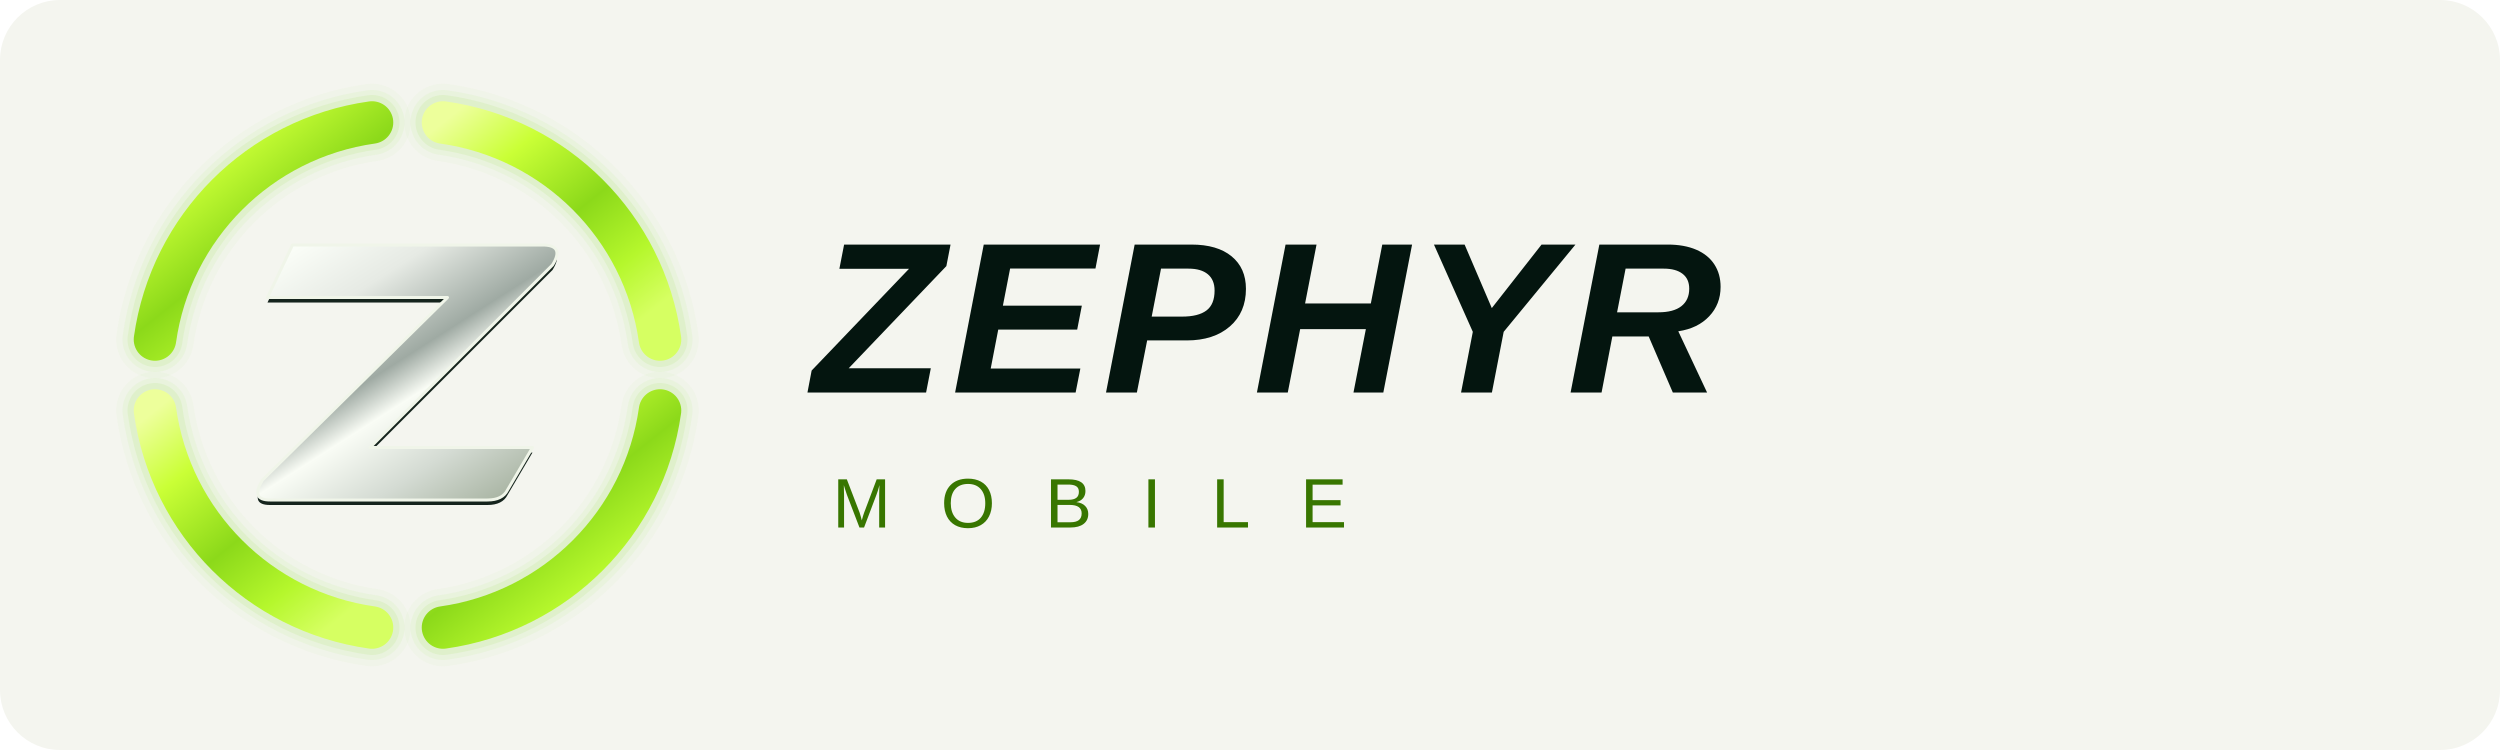
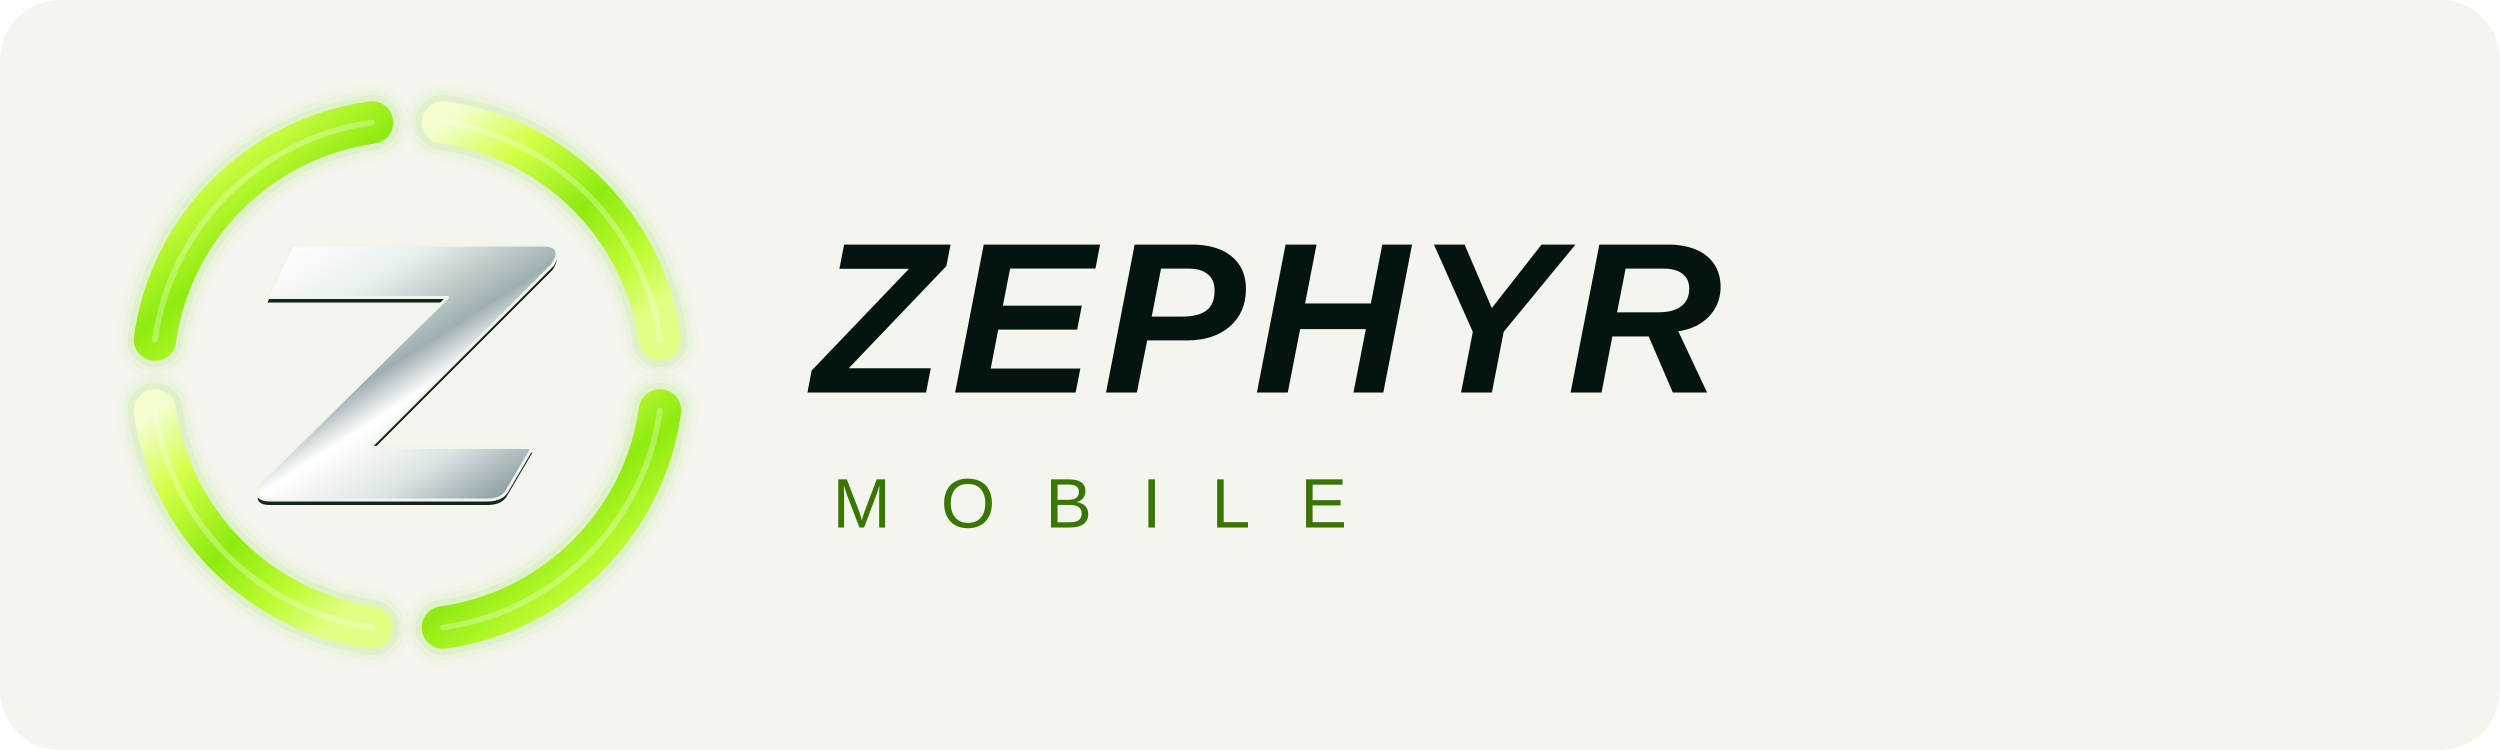
<svg xmlns="http://www.w3.org/2000/svg" width="1000" height="300" viewBox="0 0 1000 300" role="img">
  <defs>
    <linearGradient id="silver" x1=".1" y1="0" x2=".85" y2="1">
-       <stop offset="0" stop-color="#FCFFF9" />
-       <stop offset="0.23" stop-color="#E6EAE4" />
-       <stop offset="0.47" stop-color="#9FAAA3" />
-       <stop offset="0.58" stop-color="#F9FCF5" />
-       <stop offset="0.78" stop-color="#D4DBD3" />
-       <stop offset="1" stop-color="#A5B19F" />
+       <stop offset="0" stop-color="#FFFFFF" />
+       <stop offset="0.23" stop-color="#E8F0EC" />
+       <stop offset="0.47" stop-color="#9FAFB1" />
+       <stop offset="0.58" stop-color="#FFFFFF" />
+       <stop offset="0.78" stop-color="#DDE4E5" />
+       <stop offset="1" stop-color="#82979B" />
    </linearGradient>
    <linearGradient id="lime" x1="0" y1="0" x2=".8" y2="1">
-       <stop offset="0" stop-color="#EDFF9B" />
-       <stop offset="0.24" stop-color="#CAFF36" />
-       <stop offset="0.55" stop-color="#8CD91A" />
-       <stop offset="0.8" stop-color="#B5F72C" />
-       <stop offset="1" stop-color="#D6FF62" />
+       <stop offset="0" stop-color="#F3FFD0" />
+       <stop offset="0.24" stop-color="#D5FF49" />
+       <stop offset="0.55" stop-color="#8EEB0F" />
+       <stop offset="0.8" stop-color="#BDFB32" />
+       <stop offset="1" stop-color="#E2FF85" />
    </linearGradient>
    <linearGradient id="enamel" x1="0" y1="0" x2=".6" y2="1">
      <stop stop-color="#163E28" />
      <stop offset=".48" stop-color="#062218" />
      <stop offset="1" stop-color="#02120D" />
    </linearGradient>
  </defs>
  <rect width="1000" height="300" rx="24" fill="#F4F5EF" />
  <g transform="translate(35 22) scale(1)">
    <path d="M229.007 142.196 A102 102 0 0 1 142.196 229.007" fill="none" stroke="#86D92F" stroke-width="31" stroke-opacity="0.035" stroke-linecap="round" />
    <path d="M113.804 229.007 A102 102 0 0 1 26.993 142.196" fill="none" stroke="#86D92F" stroke-width="31" stroke-opacity="0.035" stroke-linecap="round" />
    <path d="M26.993 113.804 A102 102 0 0 1 113.804 26.993" fill="none" stroke="#86D92F" stroke-width="31" stroke-opacity="0.035" stroke-linecap="round" />
    <path d="M142.196 26.993 A102 102 0 0 1 229.007 113.804" fill="none" stroke="#86D92F" stroke-width="31" stroke-opacity="0.035" stroke-linecap="round" />
    <path d="M229.007 142.196 A102 102 0 0 1 142.196 229.007" fill="none" stroke="#86D92F" stroke-width="26" stroke-opacity="0.065" stroke-linecap="round" />
    <path d="M113.804 229.007 A102 102 0 0 1 26.993 142.196" fill="none" stroke="#86D92F" stroke-width="26" stroke-opacity="0.065" stroke-linecap="round" />
    <path d="M26.993 113.804 A102 102 0 0 1 113.804 26.993" fill="none" stroke="#86D92F" stroke-width="26" stroke-opacity="0.065" stroke-linecap="round" />
    <path d="M142.196 26.993 A102 102 0 0 1 229.007 113.804" fill="none" stroke="#86D92F" stroke-width="26" stroke-opacity="0.065" stroke-linecap="round" />
    <path d="M229.007 142.196 A102 102 0 0 1 142.196 229.007" fill="none" stroke="#86D92F" stroke-width="22" stroke-opacity="0.1" stroke-linecap="round" />
    <path d="M113.804 229.007 A102 102 0 0 1 26.993 142.196" fill="none" stroke="#86D92F" stroke-width="22" stroke-opacity="0.1" stroke-linecap="round" />
    <path d="M26.993 113.804 A102 102 0 0 1 113.804 26.993" fill="none" stroke="#86D92F" stroke-width="22" stroke-opacity="0.1" stroke-linecap="round" />
    <path d="M142.196 26.993 A102 102 0 0 1 229.007 113.804" fill="none" stroke="#86D92F" stroke-width="22" stroke-opacity="0.1" stroke-linecap="round" />
    <path d="M229.007 142.196 A102 102 0 0 1 142.196 229.007" fill="none" stroke="url(#lime)" stroke-width="17" stroke-linecap="round" />
    <path d="M113.804 229.007 A102 102 0 0 1 26.993 142.196" fill="none" stroke="url(#lime)" stroke-width="17" stroke-linecap="round" />
    <path d="M26.993 113.804 A102 102 0 0 1 113.804 26.993" fill="none" stroke="url(#lime)" stroke-width="17" stroke-linecap="round" />
    <path d="M142.196 26.993 A102 102 0 0 1 229.007 113.804" fill="none" stroke="url(#lime)" stroke-width="17" stroke-linecap="round" />
+     <path d="M229.007 142.196 A102 102 0 0 1 142.196 229.007" fill="none" stroke="#F7FFEA" stroke-width="2.3" stroke-opacity=".32" stroke-linecap="round" />
+     <path d="M113.804 229.007 A102 102 0 0 1 26.993 142.196" fill="none" stroke="#F7FFEA" stroke-width="2.3" stroke-opacity=".32" stroke-linecap="round" />
+     <path d="M26.993 113.804 A102 102 0 0 1 113.804 26.993" fill="none" stroke="#F7FFEA" stroke-width="2.3" stroke-opacity=".32" stroke-linecap="round" />
+     <path d="M142.196 26.993 A102 102 0 0 1 229.007 113.804" fill="none" stroke="#F7FFEA" stroke-width="2.3" stroke-opacity=".32" stroke-linecap="round" />
    <path d="M82 76 H182 Q191 76 186 84 L113 157 H178 L168 174 Q166 178 160 178 H73 Q65 178 70 170 L144 97 H72 Z" transform="translate(0 2)" fill="#15241D" />
    <path d="M82 76 H182 Q191 76 186 84 L113 157 H178 L168 174 Q166 178 160 178 H73 Q65 178 70 170 L144 97 H72 Z" fill="url(#silver)" stroke="#F0F5E9" stroke-width="1.2" stroke-linejoin="round" />
  </g>
  <g fill="#04150F" font-family="Arial,Helvetica,sans-serif">
    <text x="325" y="157" font-size="86" font-style="italic" font-weight="700" letter-spacing="3">ZEPHYR</text>
    <text x="333" y="211" font-size="28" letter-spacing="20" fill="#387600">MOBILE</text>
  </g>
</svg>
